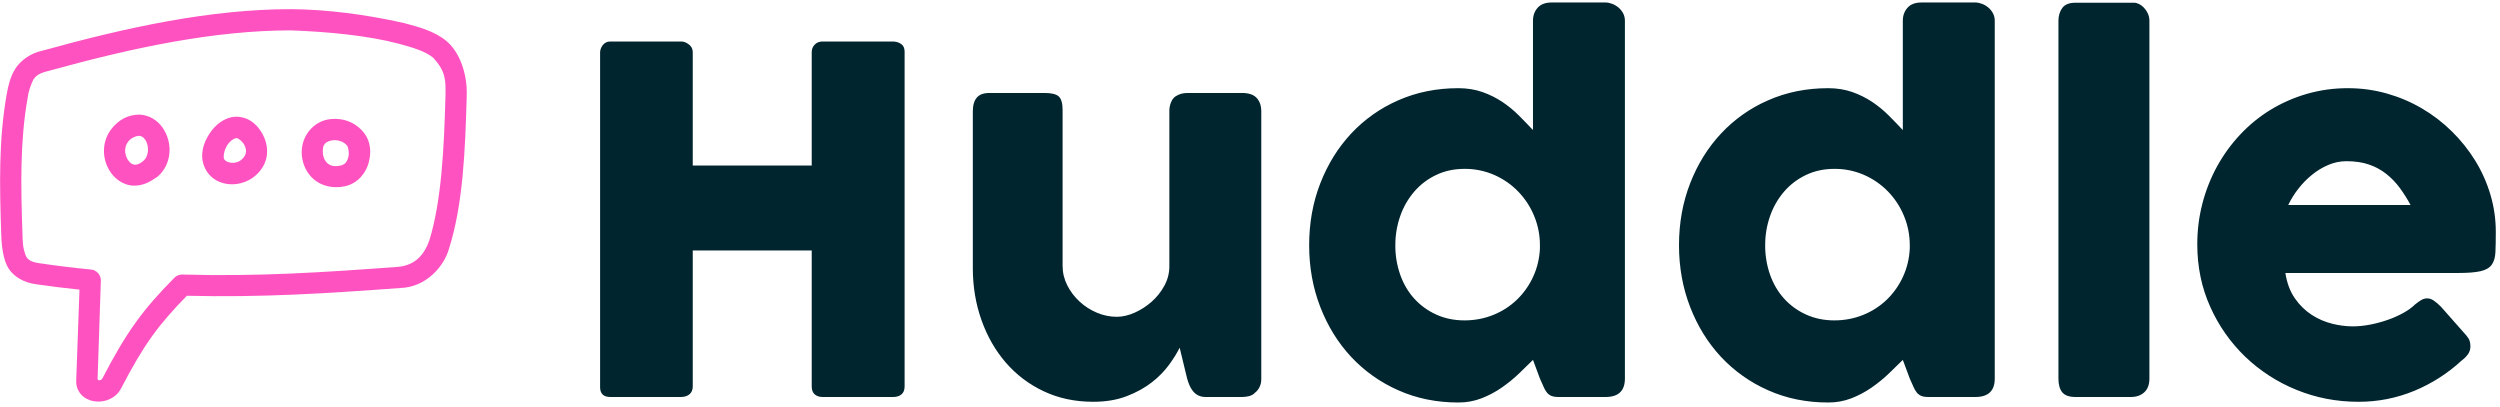
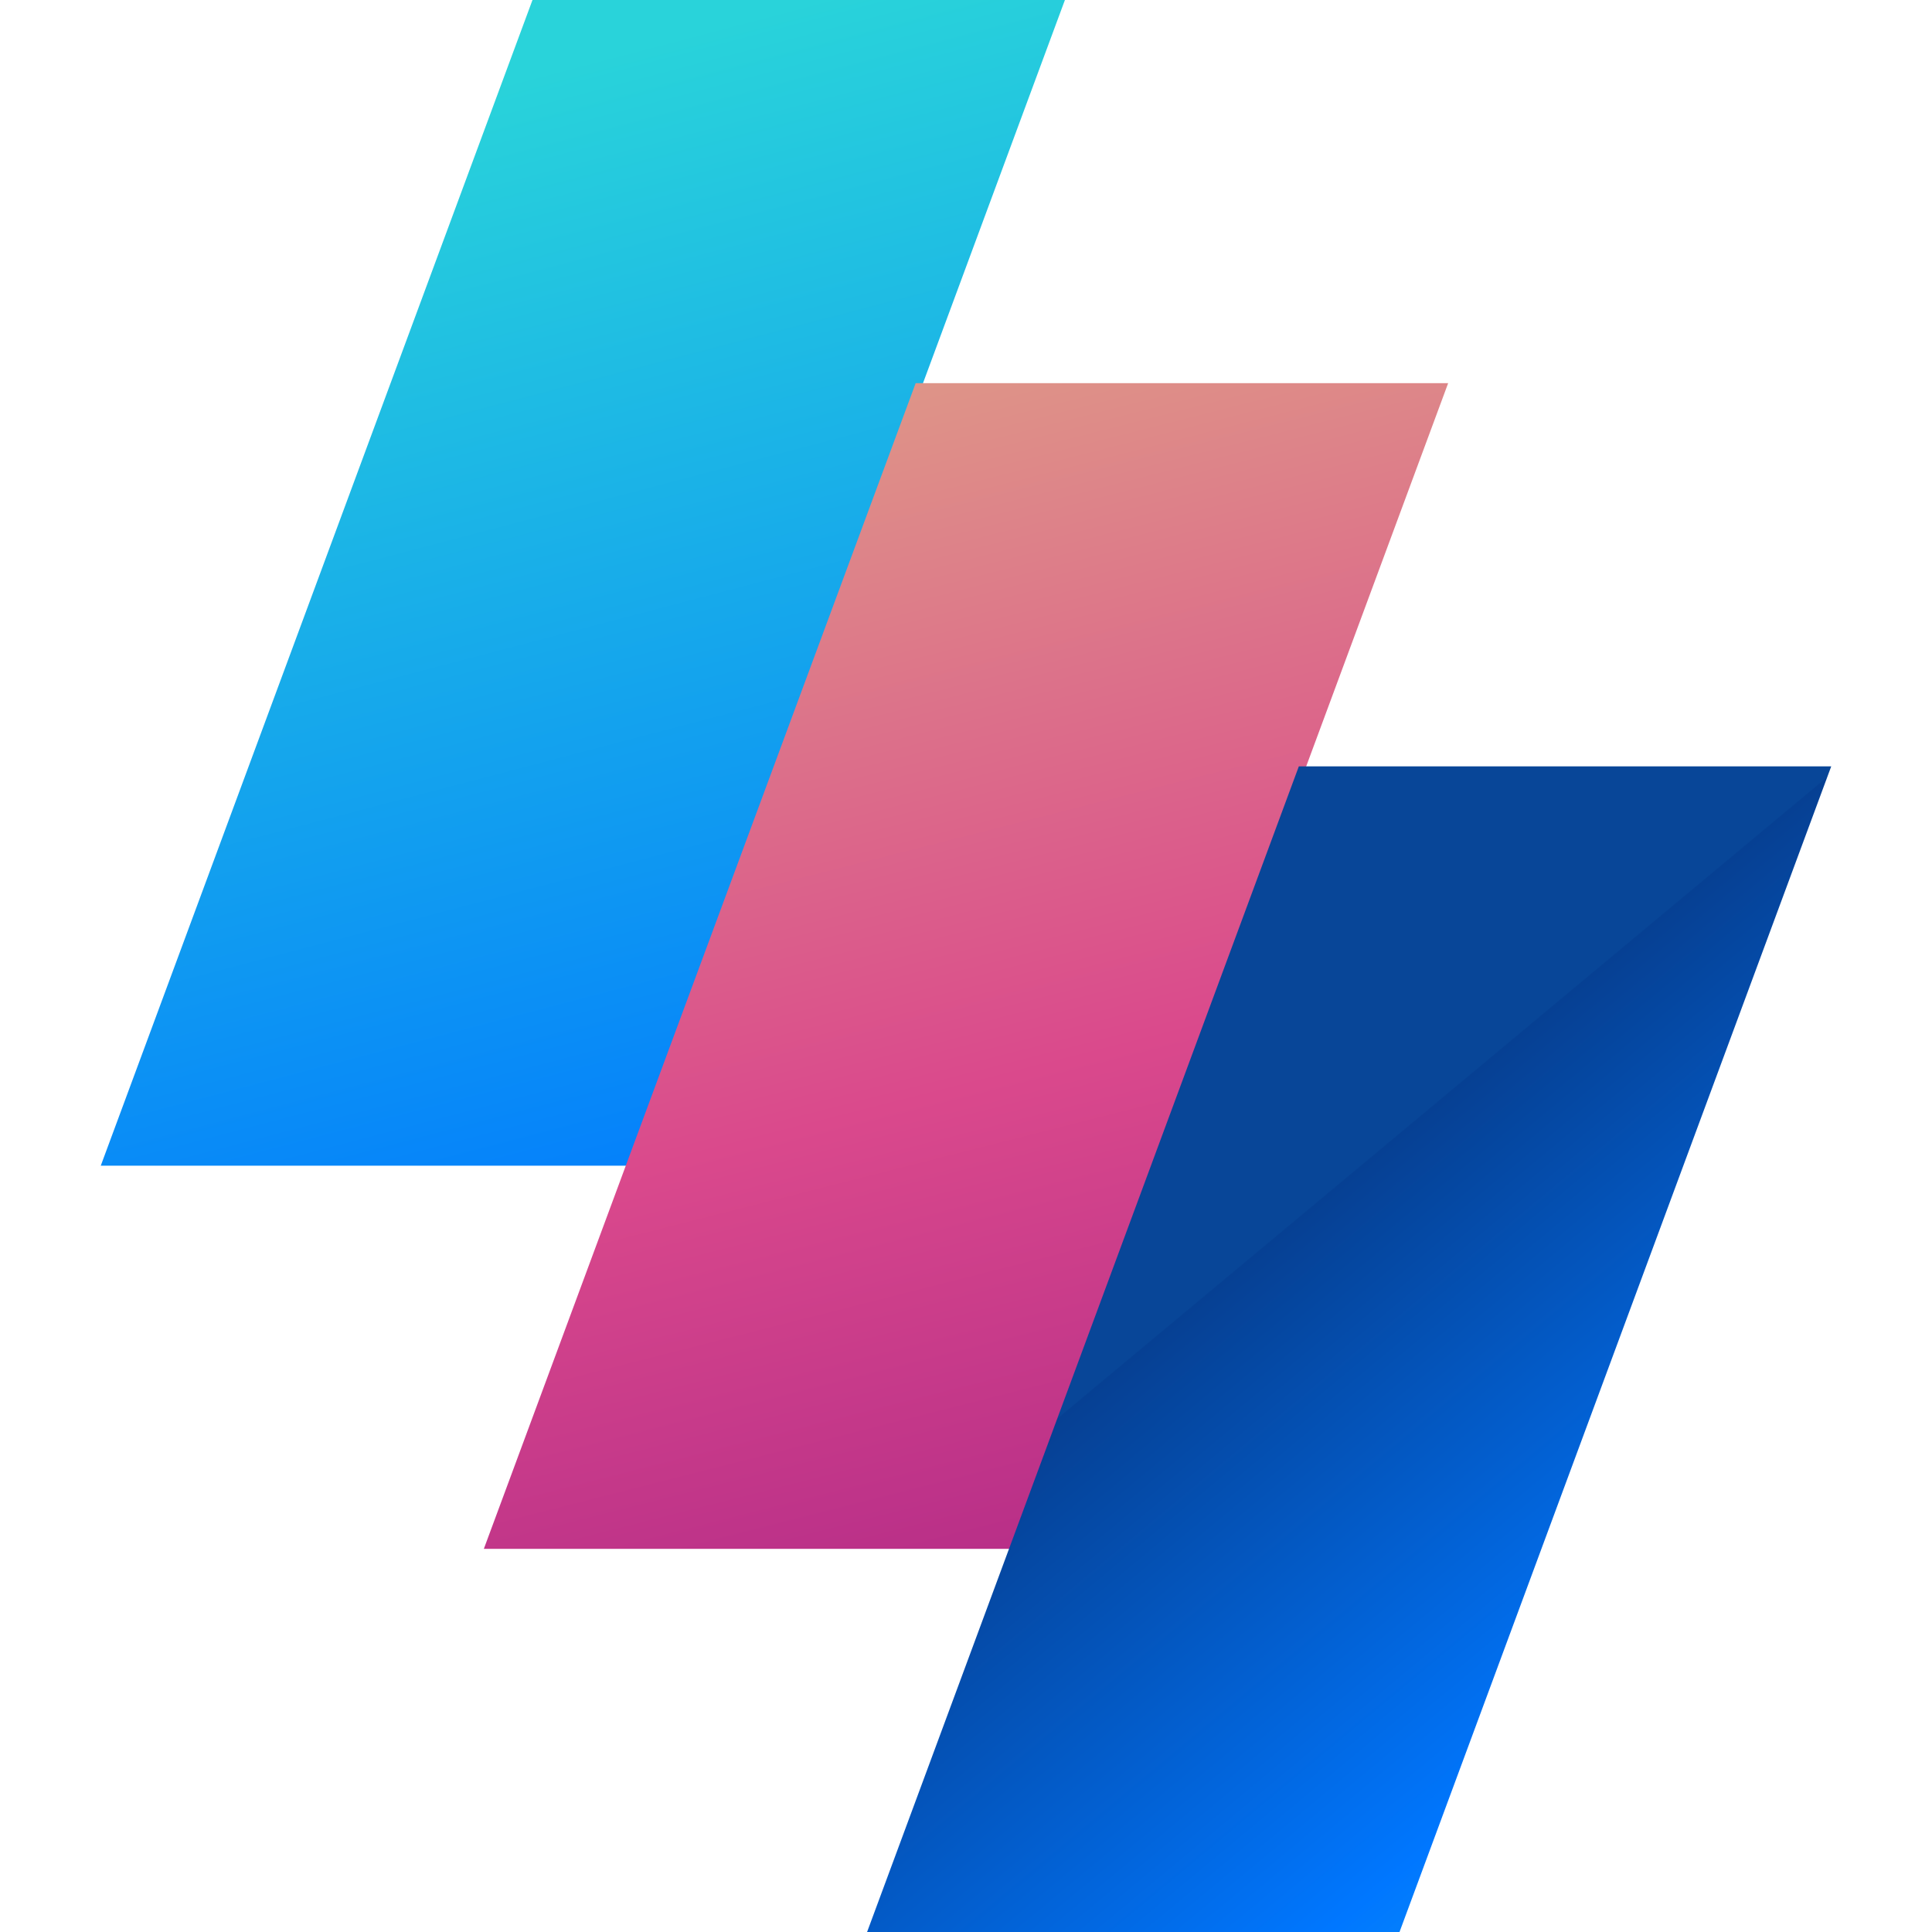
- <svg xmlns="http://www.w3.org/2000/svg" width="240" height="39">
-   <g fill-rule="nonzero" fill="none">
-     <path d="M27.967.879C20.242.875 12.182 2.615 4.047 4.872c-1.033.208-2.041.884-2.574 1.72C.983 7.38.805 8.171.652 9c-.79 4.428-.694 8.776-.53 13.594.036 1.103.2 2.41.715 3.205.538.803 1.46 1.313 2.561 1.48a95.99 95.99 0 0 0 4.232.525l-.312 8.698c-.048.692.29 1.267.71 1.598.376.286.795.413 1.225.445.86.065 1.869-.303 2.37-1.257 2.195-4.224 3.572-6.089 6.317-8.895 7.158.176 13.407-.222 20.482-.745 2.501-.065 4.218-2.11 4.672-3.743 1.357-4.232 1.568-9.456 1.712-14.737.061-2.093-.665-4.148-1.95-5.234-1.222-.991-2.702-1.35-4.058-1.718C35.031 1.363 31.263.905 27.967.879zm10.29 3.31c1.358.369 2.555.724 3.31 1.337 1.26 1.339 1.218 2.23 1.2 3.675-.142 5.122-.388 10.093-1.544 13.86-.498 1.405-1.366 2.405-3.006 2.556-7.208.533-13.462.945-20.707.739a1.032 1.032 0 0 0-.763.302c-3.044 3.074-4.601 5.21-6.921 9.676-.054.102-.171.164-.315.175-.097-.005-.136-.08-.142-.148l.314-9.432c.019-.509-.401-.995-.907-1.05a95.48 95.48 0 0 1-5.06-.62c-.726-.111-.994-.31-1.193-.606-.346-.825-.338-1.335-.365-2.128-.162-4.775-.242-8.948.491-13.1.068-.614.298-1.242.542-1.767.404-.632 1.023-.725 1.644-.897 7.956-2.197 15.74-3.84 23.068-3.845 3.592.13 7.364.49 10.354 1.273zm-27.479 8.09c-1.096 1.313-.987 3.096-.14 4.29.442.625 1.132 1.128 1.972 1.242 1.091.09 1.783-.352 2.53-.86 1.353-1.176 1.49-3.228.461-4.71-.524-.755-1.362-1.208-2.218-1.24-1.172.012-1.968.535-2.605 1.277zm11.856-1.072c-1.092.035-1.975.791-2.514 1.607-.617.933-.977 2.101-.478 3.246.96 2.203 4.277 2.176 5.6-.063.61-1.032.454-2.205 0-3.056-.452-.85-1.136-1.543-2.131-1.702a2.494 2.494 0 0 0-.477-.032zm9.625.207c-.34-.008-.69.024-1.018.111-1.312.35-2.429 1.704-2.26 3.437.086.872.487 1.722 1.21 2.308.723.585 1.773.847 2.88.62 1.272-.26 2.06-1.285 2.323-2.275.263-.99.197-1.999-.414-2.817a3.47 3.47 0 0 0-2.72-1.384zm-18.965 1.623c.245.002.438.08.637.366.445.642.321 1.615-.128 2.005-.447.39-.726.424-.922.398-.196-.027-.395-.162-.573-.414-.34-.48-.44-1.256.007-1.81.238-.316.675-.513.98-.545zm9.483.223c.038.006.464.253.668.636.204.383.242.739.048 1.066-.577.976-1.804.712-1.99.287-.07-.162-.017-.813.32-1.32.335-.509.757-.7.954-.67zm10.564.748c.062.083.213.64.096 1.082-.118.442-.31.715-.78.811-.602.124-.94 0-1.193-.207-.254-.205-.425-.552-.462-.923-.09-.92.24-1.133.764-1.273.61-.15 1.3.112 1.575.51z" fill="#FF52C1" />
-     <path d="M57.61 4.996c.016-.26.111-.494.287-.701a.875.875 0 0 1 .701-.31h6.826c.23 0 .467.096.712.287a.883.883 0 0 1 .368.724v10.893h11.421V4.996c0-.276.096-.513.287-.712.192-.2.44-.3.747-.3h6.734c.306 0 .574.077.804.23.23.154.345.399.345.736V37.1c0 .337-.1.59-.3.758-.198.169-.459.253-.78.253h-6.803c-.306 0-.555-.084-.747-.253-.191-.168-.287-.42-.287-.758V24.047H66.504V37.1c0 .322-.104.57-.31.747-.207.176-.487.264-.84.264h-6.756c-.643 0-.972-.299-.988-.896V4.996zm62.875 32.725c-.199.168-.41.275-.632.321a3.123 3.123 0 0 1-.631.07h-3.47c-.276 0-.514-.05-.713-.15-.2-.1-.368-.234-.506-.402a2.384 2.384 0 0 1-.344-.575 4.884 4.884 0 0 1-.23-.666l-.712-2.942c-.23.475-.563 1.015-1 1.62a8.495 8.495 0 0 1-1.666 1.7c-.674.53-1.479.974-2.413 1.334-.935.36-2.007.54-3.218.54-1.746 0-3.332-.337-4.757-1.011a10.904 10.904 0 0 1-3.642-2.758c-1.003-1.164-1.781-2.524-2.332-4.08-.552-1.554-.828-3.213-.828-4.974V10.695c0-.582.127-1.022.38-1.321.252-.299.654-.448 1.206-.448h5.308c.66 0 1.111.11 1.356.333.245.222.368.655.368 1.298v14.96c0 .66.15 1.284.448 1.874.299.59.693 1.11 1.184 1.562.49.452 1.045.809 1.666 1.069.62.26 1.252.39 1.896.39.551 0 1.122-.13 1.712-.39a6.361 6.361 0 0 0 1.631-1.046c.498-.436.908-.95 1.23-1.54.322-.59.482-1.214.482-1.872V10.626c0-.26.05-.52.15-.781.1-.26.249-.46.448-.598.199-.122.387-.206.563-.252.176-.046.38-.07.609-.07h5.194c.658 0 1.133.162 1.424.483.291.322.437.751.437 1.287v25.716c0 .29-.065.559-.195.804s-.31.437-.54.574l.137-.068zm26.681-3.172c-.414.414-.87.858-1.367 1.333-.498.475-1.046.92-1.643 1.333a9.3 9.3 0 0 1-1.93 1.023 6.097 6.097 0 0 1-2.23.402c-2.083 0-4.002-.39-5.757-1.172a13.777 13.777 0 0 1-4.527-3.206c-1.264-1.356-2.252-2.953-2.964-4.792-.713-1.838-1.069-3.814-1.069-5.929 0-2.13.356-4.11 1.069-5.94.712-1.83 1.7-3.424 2.964-4.78a13.635 13.635 0 0 1 4.527-3.194c1.755-.774 3.674-1.161 5.757-1.161.843 0 1.613.123 2.31.368a8.51 8.51 0 0 1 1.907.942c.575.383 1.103.816 1.586 1.298.482.483.938.954 1.367 1.414V1.985c0-.49.15-.903.448-1.24.299-.338.747-.506 1.345-.506h5.17c.2 0 .41.042.632.126.222.085.425.203.61.357.183.153.332.337.447.551.115.215.173.452.173.712v34.357c0 1.18-.62 1.77-1.862 1.77h-4.504c-.306 0-.544-.04-.712-.116a1.13 1.13 0 0 1-.426-.333 2.319 2.319 0 0 1-.31-.551 17.13 17.13 0 0 0-.344-.77l-.667-1.793zm-13.214-11.008a8.39 8.39 0 0 0 .471 2.839c.314.88.762 1.643 1.345 2.286a6.384 6.384 0 0 0 2.102 1.528c.82.376 1.728.563 2.724.563.98 0 1.903-.176 2.769-.528a7.058 7.058 0 0 0 2.263-1.46 7.256 7.256 0 0 0 1.552-2.194c.39-.843.609-1.747.655-2.712v-.322a7.26 7.26 0 0 0-.552-2.803 7.427 7.427 0 0 0-1.528-2.344 7.242 7.242 0 0 0-2.298-1.597 6.977 6.977 0 0 0-2.861-.586c-.996 0-1.904.195-2.724.586-.82.39-1.52.923-2.102 1.597a7.236 7.236 0 0 0-1.345 2.344 8.35 8.35 0 0 0-.47 2.803zm48.72 11.008c-.414.414-.87.858-1.368 1.333-.498.475-1.046.92-1.643 1.333a9.3 9.3 0 0 1-1.93 1.023 6.097 6.097 0 0 1-2.23.402c-2.083 0-4.002-.39-5.756-1.172a13.777 13.777 0 0 1-4.528-3.206c-1.263-1.356-2.252-2.953-2.964-4.792-.712-1.838-1.069-3.814-1.069-5.929 0-2.13.357-4.11 1.069-5.94s1.7-3.424 2.964-4.78a13.635 13.635 0 0 1 4.528-3.194c1.754-.774 3.673-1.161 5.756-1.161.843 0 1.613.123 2.31.368a8.51 8.51 0 0 1 1.907.942c.575.383 1.103.816 1.586 1.298.483.483.938.954 1.367 1.414V1.985c0-.49.15-.903.448-1.24.3-.338.747-.506 1.345-.506h5.17c.2 0 .41.042.632.126.223.085.426.203.61.357.183.153.333.337.448.551.114.215.172.452.172.712v34.357c0 1.18-.62 1.77-1.862 1.77h-4.504c-.306 0-.544-.04-.712-.116a1.13 1.13 0 0 1-.425-.333 2.319 2.319 0 0 1-.31-.551 17.13 17.13 0 0 0-.345-.77l-.667-1.793zm-13.215-11.008a8.39 8.39 0 0 0 .471 2.839c.315.88.763 1.643 1.345 2.286a6.384 6.384 0 0 0 2.103 1.528c.82.376 1.727.563 2.723.563.98 0 1.903-.176 2.769-.528a7.058 7.058 0 0 0 2.264-1.46 7.256 7.256 0 0 0 1.55-2.194c.391-.843.61-1.747.656-2.712v-.322a7.26 7.26 0 0 0-.552-2.803 7.427 7.427 0 0 0-1.528-2.344 7.242 7.242 0 0 0-2.298-1.597 6.977 6.977 0 0 0-2.861-.586c-.996 0-1.904.195-2.723.586-.82.39-1.521.923-2.103 1.597a7.236 7.236 0 0 0-1.345 2.344 8.35 8.35 0 0 0-.47 2.803zM197.61 2.008c0-.49.122-.903.367-1.24.246-.338.667-.506 1.264-.506h5.63c.154 0 .315.042.483.126a1.7 1.7 0 0 1 .471.357c.146.153.268.337.368.551.1.215.15.452.15.712v34.334c0 .582-.165 1.022-.495 1.321-.329.299-.754.448-1.275.448h-5.332c-.597 0-1.018-.15-1.264-.448-.245-.299-.367-.74-.367-1.321V2.008zm38.7 32.61a15.31 15.31 0 0 1-4.55 2.907 13.87 13.87 0 0 1-5.355 1.046c-2.1 0-4.083-.383-5.952-1.15a15.494 15.494 0 0 1-4.918-3.182 15.273 15.273 0 0 1-3.355-4.792c-.828-1.838-1.241-3.837-1.241-5.998 0-1.348.164-2.654.494-3.918a15.45 15.45 0 0 1 1.402-3.55 15.055 15.055 0 0 1 2.206-3.045 13.957 13.957 0 0 1 2.907-2.379 14.327 14.327 0 0 1 3.493-1.54 14.084 14.084 0 0 1 3.975-.551c1.272 0 2.505.169 3.7.506 1.195.337 2.318.812 3.367 1.424 1.05.613 2.01 1.349 2.884 2.207a14.896 14.896 0 0 1 2.252 2.815 13.58 13.58 0 0 1 1.46 3.263c.344 1.157.517 2.348.517 3.573 0 .797-.012 1.448-.035 1.954-.023.505-.142.908-.356 1.206-.215.3-.57.506-1.069.62-.498.116-1.23.173-2.194.173h-16.546c.153.98.463 1.8.93 2.46a5.842 5.842 0 0 0 1.62 1.573c.613.391 1.264.67 1.954.84a8.24 8.24 0 0 0 1.953.252c.552 0 1.118-.058 1.7-.172a12.179 12.179 0 0 0 1.69-.46 9.557 9.557 0 0 0 1.493-.667c.452-.252.816-.517 1.092-.792.245-.2.456-.349.632-.449.176-.1.364-.149.563-.149.2 0 .402.07.61.207a4.8 4.8 0 0 1 .7.597l2.436 2.758c.168.2.276.38.322.54.046.161.069.326.069.494 0 .307-.085.571-.253.793a2.89 2.89 0 0 1-.598.586zm-11.054-19.143c-.598 0-1.176.119-1.735.356a6.547 6.547 0 0 0-1.575.954c-.49.398-.93.85-1.321 1.356a8.315 8.315 0 0 0-.954 1.54h11.743a13.536 13.536 0 0 0-1.045-1.655 7.081 7.081 0 0 0-1.287-1.333 5.558 5.558 0 0 0-1.655-.896c-.62-.215-1.344-.322-2.171-.322z" fill="#00252E" />
-   </g>
+ <svg xmlns="http://www.w3.org/2000/svg" version="1.1" id="Layer_1" x="0px" y="0px" viewBox="0 0 492.481 492.481" style="enable-background:new 0 0 492.481 492.481;" xml:space="preserve">
+   <linearGradient id="SVGID_1_" gradientUnits="userSpaceOnUse" x1="-36.6" y1="621.342" x2="-17.278" y2="547.764" gradientTransform="matrix(7.8769 0 0 -7.8769 404.0846 4917.997)">
+     <stop offset="0" style="stop-color:#29D3DA" />
+     <stop offset="0.519" style="stop-color:#0077FF" />
+     <stop offset="0.999" style="stop-color:#064093" />
+     <stop offset="1" style="stop-color:#084698" />
+   </linearGradient>
+   <polygon style="fill:url(#SVGID_1_);" points="25.687,297.141 135.735,0 271.455,0 161.398,297.141 " />
+   <linearGradient id="SVGID_2_" gradientUnits="userSpaceOnUse" x1="-27.073" y1="620.754" x2="-11.704" y2="560.324" gradientTransform="matrix(7.8769 0 0 -7.8769 404.0846 4917.997)">
+     <stop offset="0.012" style="stop-color:#E0B386" />
+     <stop offset="0.519" style="stop-color:#DA498C" />
+     <stop offset="1" style="stop-color:#961484" />
+   </linearGradient>
+   <polygon style="fill:url(#SVGID_2_);" points="123.337,394.807 233.409,97.674 369.144,97.674 259.072,394.807 " />
+   <linearGradient id="SVGID_3_" gradientUnits="userSpaceOnUse" x1="14.032" y1="554.688" x2="-10.418" y2="584.028" gradientTransform="matrix(7.8769 0 0 -7.8769 404.0846 4917.997)">
+     <stop offset="0" style="stop-color:#29D3DA" />
+     <stop offset="0.519" style="stop-color:#0077FF" />
+     <stop offset="0.999" style="stop-color:#064093" />
+     <stop offset="1" style="stop-color:#084698" />
+   </linearGradient>
+   <polygon style="fill:url(#SVGID_3_);" points="221.026,492.481 331.083,195.348 466.794,195.348 356.746,492.481 " />
+   <g>
+ </g>
+   <g>
+ </g>
+   <g>
+ </g>
+   <g>
+ </g>
+   <g>
+ </g>
+   <g>
+ </g>
+   <g>
+ </g>
+   <g>
+ </g>
+   <g>
+ </g>
+   <g>
+ </g>
+   <g>
+ </g>
+   <g>
+ </g>
+   <g>
+ </g>
+   <g>
+ </g>
+   <g>
+ </g>
</svg>
